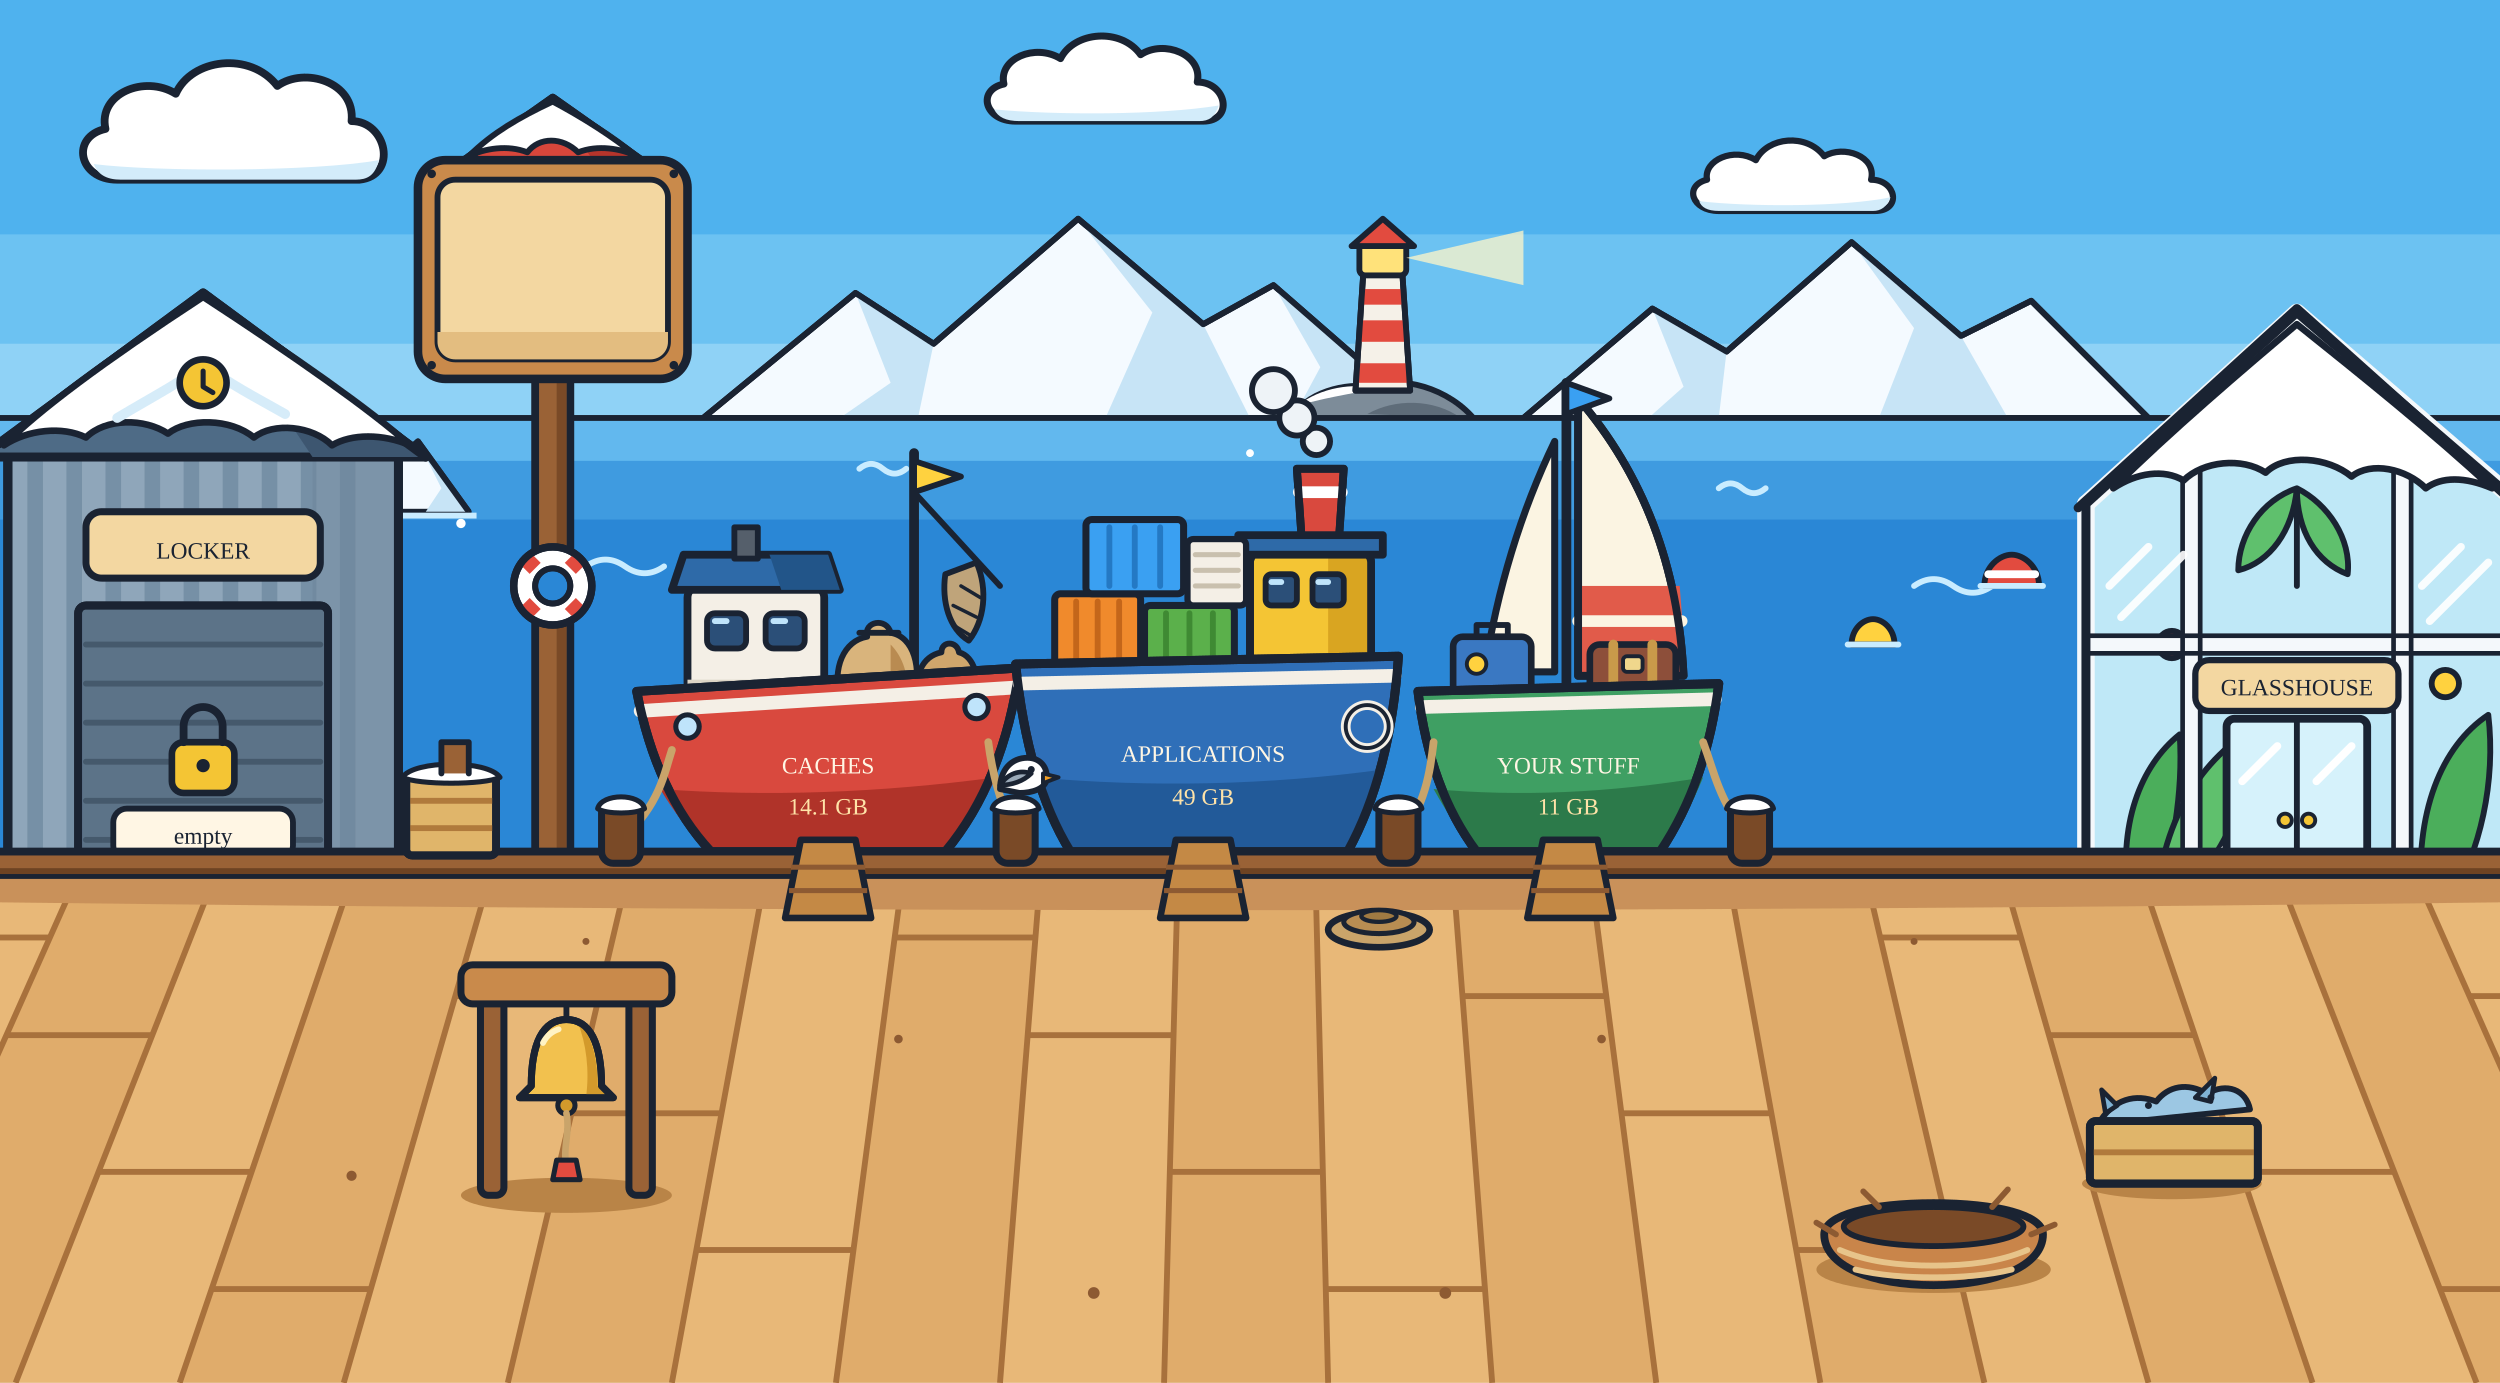
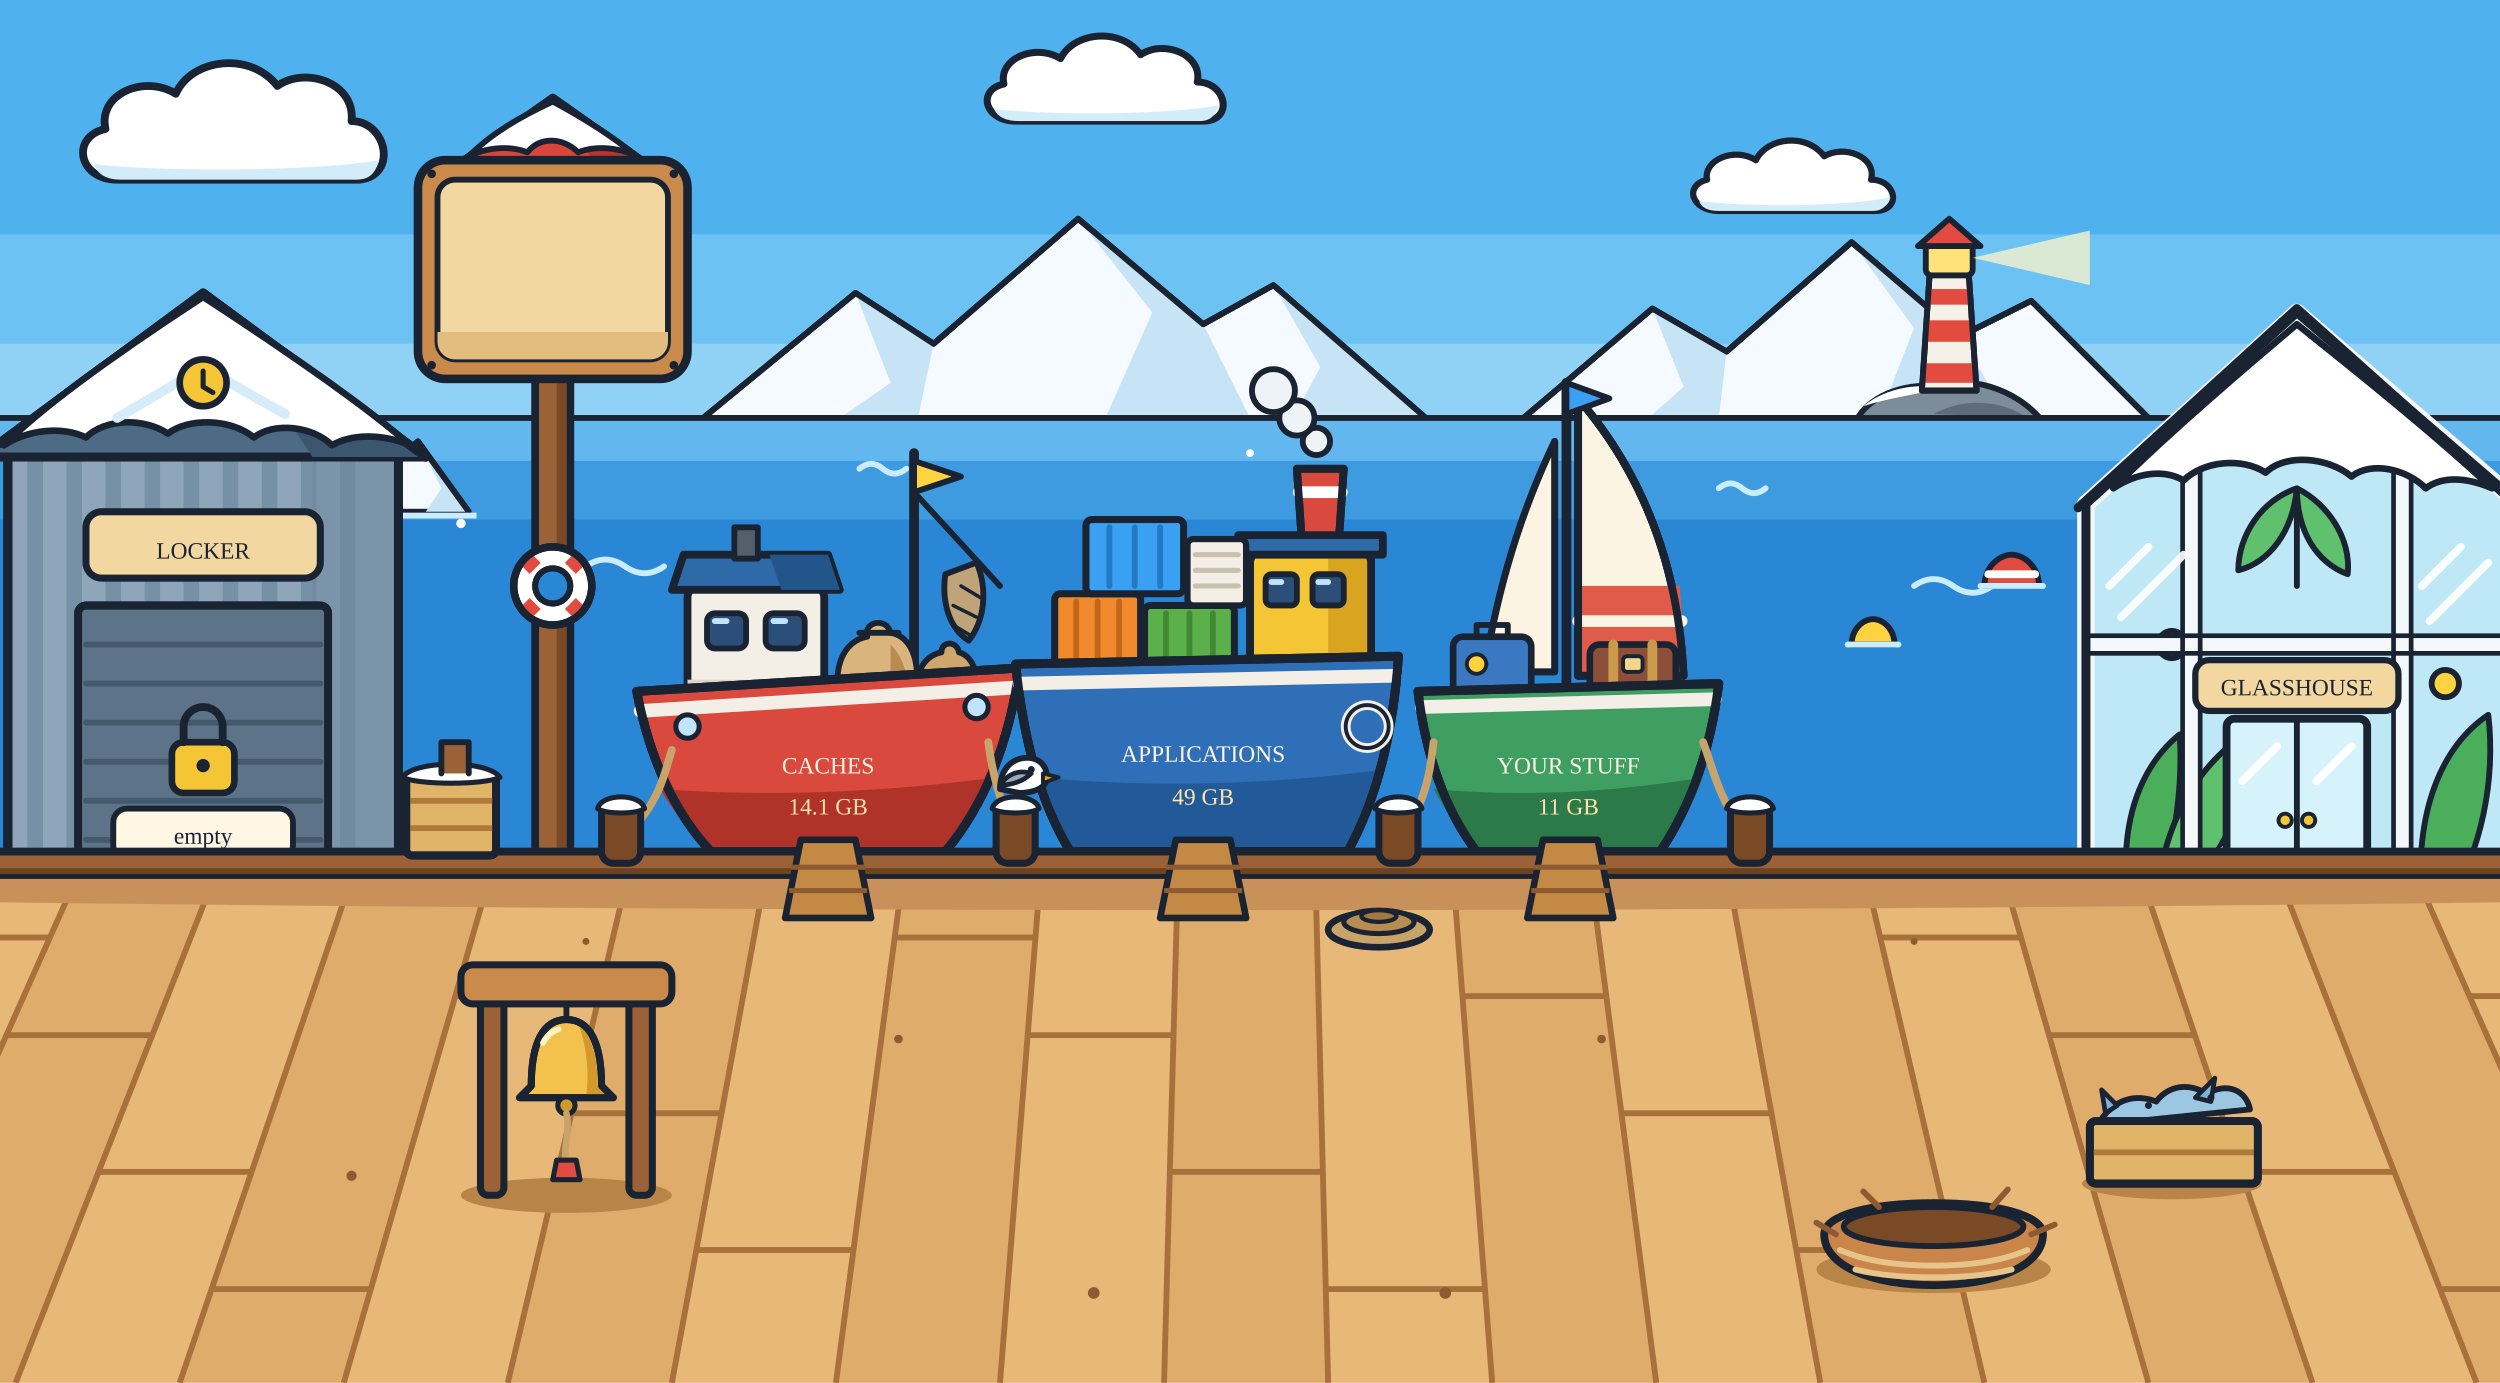
<svg xmlns="http://www.w3.org/2000/svg" viewBox="0 0 1280 708" class="paint-svg" aria-hidden="true">
  <rect width="1280" height="230" fill="#4fb2ee" />
  <rect y="120" width="1280" height="110" fill="#6cc2f2" />
  <rect y="176" width="1280" height="54" fill="#8fd2f6" />
  <g class="q-clouds" stroke="#1a2332" stroke-linejoin="round">
    <g class="q-cloud q-cloud-a">
      <path d="M60 92C40 92 36 70 54 66C50 48 74 38 90 48C98 30 128 26 142 44C156 34 182 42 180 62C198 62 204 90 184 92Z" fill="#fff" stroke-width="4" />
      <path d="M48 84C80 88 160 88 194 82C192 90 188 92 182 92H62C54 92 50 89 48 84Z" fill="#d3ecfa" stroke="none" />
    </g>
    <g class="q-cloud q-cloud-b">
      <path d="M520 62C504 62 500 46 514 43C511 30 530 22 543 30C550 16 574 14 584 28C596 20 616 28 613 42C628 42 632 62 616 62Z" fill="#fff" stroke-width="3.6" />
      <path d="M509 56C540 59 594 59 624 54C622 60 619 62 614 62H522C515 62 511 60 509 56Z" fill="#d3ecfa" stroke="none" />
    </g>
    <g class="q-cloud q-cloud-c">
      <path d="M880 108C866 108 862 95 874 92C872 82 888 75 899 82C905 70 925 68 934 80C944 74 961 80 958 92C971 92 974 108 960 108Z" fill="#fff" stroke-width="3.2" />
      <path d="M870 103C896 106 944 106 968 101C966 106 963 108 959 108H880C874 108 871 106 870 103Z" fill="#d3ecfa" stroke="none" />
    </g>
  </g>
  <g stroke="#1a2332" stroke-width="3" stroke-linejoin="round">
    <path d="M360 214L438 150L478 176L552 112L616 166L652 146L730 214Z" fill="#f4faff" />
    <path d="M552 112L590 160L566 214H640L616 166Z" fill="#c7e4f6" stroke="none" />
    <path d="M438 150L456 196L430 214H470L478 176Z" fill="#c7e4f6" stroke="none" />
    <path d="M652 146L676 188L662 214H730Z" fill="#c7e4f6" stroke="none" />
    <path d="M360 214L438 150L478 176L552 112L616 166L652 146L730 214" fill="none" />
    <path d="M780 214L846 158L884 180L948 124L1004 172L1040 154L1100 214Z" fill="#f4faff" />
    <path d="M948 124L980 168L962 214H1028L1004 172Z" fill="#c7e4f6" stroke="none" />
    <path d="M846 158L862 198L844 214H880L884 180Z" fill="#c7e4f6" stroke="none" />
    <path d="M780 214L846 158L884 180L948 124L1004 172L1040 154L1100 214" fill="none" />
  </g>
-   <g stroke="#1a2332" stroke-linejoin="round">
+   <g stroke="#1a2332" stroke-linejoin="round" transform="translate(290 0)">
    <path d="M660 216C668 200 690 196 702 198C716 192 742 198 756 216Z" fill="#7d8c99" stroke-width="3" />
    <path d="M700 212C714 204 734 204 748 214Z" fill="#5e6c79" stroke="none" />
    <path d="M664 208C676 198 694 196 704 199C690 202 676 204 664 208Z" fill="#fff" stroke="none" />
    <path d="M694 200L698 140H718L722 200Z" fill="#f5f1e8" stroke-width="3" />
    <path d="M696 186L720 186L721 196L695 196Z" fill="#e24b3f" stroke="none" />
    <path d="M697 164L719 164L720 175L696 175Z" fill="#e24b3f" stroke="none" />
    <path d="M697 148L719 148L719.5 156L696.5 156Z" fill="#e24b3f" stroke="none" />
    <path d="M694 200L698 140H718L722 200Z" fill="none" stroke-width="3" />
    <rect x="696" y="124" width="24" height="17" rx="3" fill="#ffe27a" stroke-width="3" />
    <path d="M692 126L708 112L724 126Z" fill="#e24b3f" stroke-width="3" />
    <g class="q-beam">
      <path d="M720 132L780 118L780 146Z" fill="#fff6c8" stroke="none" opacity=".75" />
    </g>
  </g>
  <rect y="214" width="1280" height="240" fill="#2a87d6" />
  <rect y="214" width="1280" height="22" fill="#62b8ee" />
  <rect y="236" width="1280" height="30" fill="#3f9be0" />
  <path d="M0 214H1280" stroke="#1a2332" stroke-width="3" />
  <g class="q-waves" fill="none" stroke="#c9ecff" stroke-width="3" stroke-linecap="round">
    <path d="M40 252q8-6 16 0t16 0" />
    <path d="M190 246q6-5 12 0t12 0" />
    <path d="M300 290q10-7 20 0t20 0" />
    <path d="M90 318q10-7 20 0t20 0" />
    <path d="M980 300q10-7 20 0t20 0" />
    <path d="M1180 262q8-6 16 0t16 0" />
    <path d="M880 250q6-5 12 0t12 0" />
    <path d="M1150 330q10-7 20 0t20 0" />
    <path d="M440 240q6-5 12 0t12 0" />
  </g>
  <g fill="#fff">
    <circle cx="236" cy="268" r="2.4" />
    <circle cx="1110" cy="244" r="2.4" />
    <circle cx="640" cy="232" r="2" />
    <circle cx="58" cy="290" r="2" />
  </g>
  <g stroke="#1a2332" stroke-width="3" stroke-linejoin="round">
    <path d="M150 262L176 232L194 244L214 226L240 262Z" fill="#f4faff" />
    <path d="M214 226L226 250L218 262H240Z" fill="#c7e4f6" stroke="none" />
    <path d="M176 232L186 252L178 262H194Z" fill="#c7e4f6" stroke="none" />
    <path d="M150 262L176 232L194 244L214 226L240 262" fill="none" />
    <path d="M146 264H244" stroke="#c9ecff" stroke-width="3" />
  </g>
  <g stroke="#1a2332" stroke-linejoin="round" stroke-linecap="round">
    <rect x="274" y="180" width="18" height="272" rx="5" fill="#9a6236" stroke-width="4" />
    <rect x="285" y="186" width="5" height="262" fill="#7a4a27" stroke="none" />
    <path d="M232 86L283 50L334 86Z" fill="#d8463b" stroke-width="4" />
    <path d="M283 50L334 86H306Z" fill="#b5342b" stroke="none" />
    <path d="M232 86L283 50L334 86" fill="none" stroke-width="4" />
    <path d="M240 80C252 68 266 60 283 52C298 60 314 70 326 80C318 76 306 74 296 78C288 70 276 70 270 78C260 74 248 76 240 80Z" fill="#fff" stroke-width="3" />
    <rect x="214" y="82" width="138" height="112" rx="14" fill="#c98a4b" stroke-width="4.4" />
    <rect x="224" y="92" width="118" height="92" rx="9" fill="#f3d7a1" stroke-width="3" />
    <path d="M224 170h118v5a9 9 0 0 1-9 9H233a9 9 0 0 1-9-9z" fill="#e3bd80" stroke="none" />
    <circle cx="221" cy="89" r="2.2" fill="#1a2332" stroke="none" />
    <circle cx="345" cy="89" r="2.2" fill="#1a2332" stroke="none" />
    <circle cx="221" cy="187" r="2.2" fill="#1a2332" stroke="none" />
    <circle cx="345" cy="187" r="2.2" fill="#1a2332" stroke="none" />
  </g>
  <g class="hot q-boat" data-act="board" data-hold="caches" stroke="#1a2332" stroke-linejoin="round" stroke-linecap="round">
    <path d="M318 444q100 10 200 0" fill="none" stroke="#c9ecff" stroke-width="4" />
    <path d="M468 232V356" stroke-width="5" />
    <path d="M468 252L512 300" stroke-width="3" />
    <path d="M468 236L492 244L468 252Z" fill="#ffd23f" stroke-width="3" />
    <path d="M500 288c6 14 4 30-4 40c-10-6-14-20-12-34z" fill="#bfa47a" stroke-width="3" />
    <path d="M492 300l10 6m-14 4l12 6m-12 4l10 6" stroke-width="1.8" />
    <rect x="352" y="300" width="70" height="60" rx="6" fill="#f4efe6" stroke-width="4" />
    <rect x="352" y="300" width="70" height="12" fill="#ddd5c6" stroke="none" transform="translate(0 48)" />
    <path d="M344 302h86l-6-18h-74z" fill="#2e6aa8" stroke-width="4" />
    <path d="M394 284h30l6 18h-30z" fill="#225589" stroke="none" />
    <rect x="362" y="314" width="20" height="18" rx="4" fill="#2b4f78" stroke-width="3" />
    <rect x="392" y="314" width="20" height="18" rx="4" fill="#2b4f78" stroke-width="3" />
    <path d="M366 318l6 0M396 318l6 0" stroke="#bfe4fb" stroke-width="3" />
    <rect x="376" y="270" width="12" height="16" fill="#555f6b" stroke-width="3" />
    <path d="M430 358c-4-16 2-30 14-32c-2-8 10-10 12-2c12 2 16 18 12 34z" fill="#d9b47c" stroke-width="3" />
    <path d="M456 330c6 6 10 16 8 28h-8z" fill="#b98b51" stroke="none" />
    <path d="M440 324h20" stroke-width="3" />
    <path d="M470 358c-2-12 2-22 12-24c0-6 8-6 9 0c8 2 11 14 8 24z" fill="#cfa66c" stroke-width="3" />
    <path d="M326 354L522 342Q514 400 484 436L364 436Q336 406 326 354Z" fill="#d9493e" stroke-width="4.6" />
    <path d="M338 404Q350 424 364 436H484Q500 418 510 398Q420 410 338 404Z" fill="#b03329" stroke="none" />
    <path d="M328 364L520 352" stroke="#f4efe6" stroke-width="7" />
    <path d="M326 354L522 342Q514 400 484 436L364 436Q336 406 326 354Z" fill="none" stroke-width="4.6" />
    <circle cx="352" cy="372" r="6" fill="#bfe4fb" stroke-width="2.6" />
    <circle cx="500" cy="362" r="6" fill="#bfe4fb" stroke-width="2.6" />
    <text x="424" y="396" text-anchor="middle" class="hull-name" fill="#fff6e4" stroke="none">CACHES</text>
    <text x="424" y="417" text-anchor="middle" class="hull-size" id="label-caches" fill="#ffe3a8" stroke="none">14.1 GB</text>
  </g>
  <g class="hot q-boat" data-act="board" data-hold="apps" stroke="#1a2332" stroke-linejoin="round" stroke-linecap="round">
    <path d="M520 444q100 10 196 0" fill="none" stroke="#c9ecff" stroke-width="4" />
    <g class="q-smoke" stroke-width="3">
      <circle cx="674" cy="226" r="7" fill="#eef3f7" />
      <circle cx="664" cy="214" r="9" fill="#eef3f7" />
      <circle cx="652" cy="200" r="11" fill="#eef3f7" />
    </g>
    <path d="M664 240h24l-3 44h-18z" fill="#d9493e" stroke-width="4" />
    <path d="M665 252h22" stroke="#fff" stroke-width="6" />
    <path d="M664 240h24l-3 44h-18z" fill="none" stroke-width="4" />
    <rect x="640" y="282" width="62" height="64" rx="6" fill="#f4c534" stroke-width="4" />
    <rect x="680" y="282" width="22" height="64" fill="#d9a521" stroke="none" />
    <rect x="640" y="282" width="62" height="64" rx="6" fill="none" stroke-width="4" />
    <path d="M634 284h74v-10h-74z" fill="#2e6aa8" stroke-width="4" />
    <rect x="648" y="294" width="16" height="16" rx="3" fill="#2b4f78" stroke-width="3" />
    <rect x="672" y="294" width="16" height="16" rx="3" fill="#2b4f78" stroke-width="3" />
    <path d="M651 298h5M675 298h5" stroke="#bfe4fb" stroke-width="3" />
    <rect x="540" y="304" width="44" height="40" rx="3" fill="#f08a2c" stroke-width="3.6" />
    <path d="M551 308v32M562 308v32M573 308v32" stroke="#c4661a" stroke-width="3" />
    <rect x="586" y="310" width="46" height="34" rx="3" fill="#5bb04b" stroke-width="3.6" />
    <path d="M597 314v26M609 314v26M621 314v26" stroke="#3f8a33" stroke-width="3" />
    <rect x="556" y="266" width="50" height="38" rx="3" fill="#3aa0f2" stroke-width="3.6" />
    <path d="M568 270v30M581 270v30M594 270v30" stroke="#2479c4" stroke-width="3" />
    <rect x="608" y="276" width="30" height="34" rx="3" fill="#f4efe6" stroke-width="3.2" />
    <path d="M612 284h22M612 292h22M612 300h22" stroke="#c9c0ae" stroke-width="2.6" />
    <path d="M520 340L716 336Q712 396 690 436L548 436Q526 400 520 340Z" fill="#2f6fb8" stroke-width="4.6" />
    <path d="M530 398Q538 420 548 436H690Q702 416 708 394Q620 406 530 398Z" fill="#225a99" stroke="none" />
    <path d="M522 350L714 346" stroke="#f4efe6" stroke-width="7" />
    <path d="M520 340L716 336Q712 396 690 436L548 436Q526 400 520 340Z" fill="none" stroke-width="4.6" />
    <circle cx="700" cy="372" r="11" fill="none" stroke="#f4efe6" stroke-width="5" />
    <circle cx="700" cy="372" r="11" fill="none" stroke-width="2" />
    <text x="616" y="390" text-anchor="middle" class="hull-name" fill="#fff6e4" stroke="none">APPLICATIONS</text>
    <text x="616" y="412" text-anchor="middle" class="hull-size" id="label-apps" fill="#ffe3a8" stroke="none">49 GB</text>
  </g>
  <g class="hot q-boat" data-act="board" data-hold="stuff" stroke="#1a2332" stroke-linejoin="round" stroke-linecap="round">
    <path d="M720 444q80 10 160 0" fill="none" stroke="#c9ecff" stroke-width="4" />
    <path d="M802 196V362" stroke-width="5" />
    <path d="M808 204Q858 262 862 346H808Z" fill="#fbf4e2" stroke-width="4" />
    <path d="M808 300H860Q862 322 862 346H808Z" fill="#e15b4a" stroke="none" />
    <path d="M808 318H861" stroke="#fbf4e2" stroke-width="6" />
    <path d="M808 204Q858 262 862 346H808Z" fill="none" stroke-width="4" />
    <path d="M796 226Q770 280 760 344H796Z" fill="#fbf4e2" stroke-width="3.6" />
    <path d="M802 196l22 8l-22 8z" fill="#3aa0f2" stroke-width="3" />
    <rect x="744" y="326" width="40" height="30" rx="5" fill="#3a78c2" stroke-width="3.4" />
    <path d="M756 326v-6h16v6" fill="none" stroke-width="3" />
    <circle cx="756" cy="340" r="5" fill="#ffd23f" stroke-width="2" />
    <rect x="814" y="330" width="44" height="28" rx="5" fill="#8d4f3a" stroke-width="3.4" />
    <path d="M826 330v28M846 330v28" stroke="#c99a4a" stroke-width="5" />
    <rect x="831" y="336" width="10" height="8" rx="2" fill="#f0d78c" stroke-width="2" />
    <path d="M726 354L880 350Q874 400 850 436H756Q732 404 726 354Z" fill="#3f9f63" stroke-width="4.6" />
    <path d="M734 404Q744 422 756 436H850Q864 418 872 398Q800 410 734 404Z" fill="#2c7a4a" stroke="none" />
    <path d="M728 362L878 358" stroke="#f4efe6" stroke-width="7" />
    <path d="M726 354L880 350Q874 400 850 436H756Q732 404 726 354Z" fill="none" stroke-width="4.6" />
    <text x="803" y="396" text-anchor="middle" class="hull-name" fill="#fff6e4" stroke="none">YOUR STUFF</text>
    <text x="803" y="417" text-anchor="middle" class="hull-size" id="label-stuff" fill="#ffe3a8" stroke="none">11 GB</text>
  </g>
  <g class="hot q-locker" data-act="enter" data-room="locker" stroke="#1a2332" stroke-linejoin="round" stroke-linecap="round">
    <rect x="4" y="226" width="200" height="236" fill="#8fa6ba" stroke-width="4.6" />
    <g stroke="none" fill="#7690a6">
      <rect x="14" y="230" width="8" height="228" />
      <rect x="34" y="230" width="8" height="228" />
      <rect x="54" y="230" width="8" height="228" />
      <rect x="74" y="230" width="8" height="228" />
      <rect x="94" y="230" width="8" height="228" />
      <rect x="114" y="230" width="8" height="228" />
      <rect x="134" y="230" width="8" height="228" />
      <rect x="154" y="230" width="8" height="228" />
      <rect x="174" y="230" width="8" height="228" />
    </g>
    <rect x="160" y="230" width="42" height="230" fill="#6d859b" stroke="none" opacity=".55" />
    <rect x="4" y="226" width="200" height="236" fill="none" stroke-width="4.6" />
    <path d="M-10 234L104 150L218 234Z" fill="#4e6b86" stroke-width="4.6" />
    <path d="M104 150L218 234H160Z" fill="#3d5670" stroke="none" />
    <path d="M-10 234L104 150L218 234" fill="none" stroke-width="4.6" />
    <path d="M2 228C20 210 52 186 104 152C150 182 190 210 210 228C196 222 180 222 170 228C160 218 140 216 130 224C118 214 96 214 86 222C74 214 54 214 44 224C32 218 14 220 2 228Z" fill="#fff" stroke-width="3.4" />
    <path d="M60 214C80 202 96 194 104 186C116 196 132 204 146 212" fill="none" stroke="#d6ecf9" stroke-width="5" />
    <circle cx="104" cy="196" r="12" fill="#f4c534" stroke-width="3.4" />
    <path d="M104 190v8m0 0l5 3" stroke-width="2.6" />
    <rect x="44" y="262" width="120" height="34" rx="8" fill="#f3d7a1" stroke-width="3.6" />
    <text x="104" y="286" text-anchor="middle" class="sign-word" fill="#1a2332" stroke="none">LOCKER</text>
    <rect x="40" y="310" width="128" height="152" rx="4" fill="#5c7388" stroke-width="4" />
    <g stroke="#45596c" stroke-width="3">
      <path d="M44 330h120M44 350h120M44 370h120M44 390h120M44 410h120M44 430h120" />
    </g>
    <path d="M42 446h124v12H42z" fill="#f4c534" stroke="none" />
    <path d="M50 446l-8 12M66 446l-8 12M82 446l-8 12M98 446l-8 12M114 446l-8 12M130 446l-8 12M146 446l-8 12M162 446l-8 12" stroke="#1a2332" stroke-width="5" stroke-linecap="butt" />
    <rect x="40" y="310" width="128" height="152" rx="4" fill="none" stroke-width="4" />
    <rect x="88" y="380" width="32" height="26" rx="6" fill="#f4c534" stroke-width="3.4" />
    <path d="M94 380v-8a10 10 0 0 1 20 0v8" fill="none" stroke-width="4" />
    <circle cx="104" cy="392" r="3.4" fill="#1a2332" stroke="none" />
    <rect x="58" y="414" width="92" height="26" rx="7" fill="#fff6e4" stroke-width="3" />
    <text x="104" y="432" text-anchor="middle" class="tag-word" id="locker-count" fill="#1a2332" stroke="none">empty</text>
  </g>
  <g class="hot q-glass" data-act="enter" data-room="glasshouse" stroke="#1a2332" stroke-linejoin="round" stroke-linecap="round">
    <path d="M1068 258L1176 160L1290 258V462H1068Z" fill="#bfe8f7" stroke-width="4.6" />
    <g stroke-width="3">
      <path d="M1090 462c-6-40 6-70 26-86c2 30-4 62-12 86z" fill="#4bae5b" />
      <path d="M1104 462c4-50 30-80 56-92c-6 36-24 70-44 92z" fill="#5fc06d" />
      <path d="M1240 462c-4-46 10-80 34-96c4 34-4 70-20 96z" fill="#4bae5b" />
      <circle cx="1112" cy="330" r="7" fill="#e24b3f" />
      <circle cx="1252" cy="350" r="7" fill="#ffd23f" />
      <path d="M1176 250c-18 6-30 24-30 42c16-4 28-20 30-42zM1176 250c16 8 28 26 26 44c-16-6-26-22-26-44z" fill="#5fc06d" />
    </g>
    <path d="M1176 252V300" stroke-width="3" />
    <g fill="none" stroke="#f4f8fb" stroke-width="9">
      <path d="M1068 258L1176 160L1290 258" />
      <path d="M1068 330H1290M1068 258V462M1122 210V462M1230 210V462" />
    </g>
    <g fill="none" stroke-width="2.4">
      <path d="M1068 325.5H1290M1068 334.5H1290M1117.5 214V462M1126.5 206V462M1225.5 206V462M1234.5 214V462" />
    </g>
    <path d="M1080 300l20-20M1086 316l32-32M1240 300l20-20M1244 318l30-30M1134 440l20-20M1132 456l40-40" stroke="#fff" stroke-width="4" opacity=".9" />
    <path d="M1068 258L1176 160L1290 258V462H1068Z" fill="none" stroke-width="4.6" />
    <path d="M1064 260L1176 158L1290 260" fill="none" stroke-width="4.6" />
    <path d="M1082 250C1110 222 1150 188 1176 166C1206 190 1246 222 1276 250C1262 244 1250 244 1242 250C1232 240 1214 236 1204 244C1192 234 1170 232 1160 242C1148 234 1128 236 1118 246C1108 240 1094 242 1082 250Z" fill="#fff" stroke-width="3.4" />
    <rect x="1140" y="368" width="72" height="94" rx="4" fill="#d6f2fb" stroke-width="4" />
    <path d="M1176 368v94" stroke-width="3" />
    <path d="M1148 400l18-18M1186 400l18-18" stroke="#fff" stroke-width="4" />
    <circle cx="1170" cy="420" r="3.4" fill="#f4c534" stroke-width="2" />
    <circle cx="1182" cy="420" r="3.4" fill="#f4c534" stroke-width="2" />
    <rect x="1124" y="338" width="104" height="26" rx="7" fill="#f3d7a1" stroke-width="3.2" />
    <text x="1176" y="356" text-anchor="middle" class="tag-word strong" fill="#1a2332" stroke="none">GLASSHOUSE</text>
  </g>
  <g stroke="none">
    <path d="M-30.6 448L39.8 448L-76 708L-160 708Z" fill="#e8b878" />
    <path d="M39.8 448L110.2 448L8 708L-76 708Z" fill="#e0ac6b" />
    <path d="M110.2 448L180.6 448L92 708L8 708Z" fill="#e8b878" />
    <path d="M180.6 448L251.0 448L176 708L92 708Z" fill="#e0ac6b" />
    <path d="M251.0 448L321.4 448L260 708L176 708Z" fill="#e8b878" />
    <path d="M321.4 448L391.9 448L344 708L260 708Z" fill="#e0ac6b" />
    <path d="M391.9 448L462.3 448L428 708L344 708Z" fill="#e8b878" />
    <path d="M462.3 448L532.7 448L512 708L428 708Z" fill="#e0ac6b" />
    <path d="M532.7 448L603.1 448L596 708L512 708Z" fill="#e8b878" />
    <path d="M603.1 448L673.5 448L680 708L596 708Z" fill="#e0ac6b" />
    <path d="M673.5 448L744.0 448L764 708L680 708Z" fill="#e8b878" />
    <path d="M744.0 448L814.4 448L848 708L764 708Z" fill="#e0ac6b" />
    <path d="M814.4 448L884.8 448L932 708L848 708Z" fill="#e8b878" />
    <path d="M884.8 448L955.2 448L1016 708L932 708Z" fill="#e0ac6b" />
    <path d="M955.2 448L1025.6 448L1100 708L1016 708Z" fill="#e8b878" />
    <path d="M1025.6 448L1096.0 448L1184 708L1100 708Z" fill="#e0ac6b" />
    <path d="M1096.0 448L1166.5 448L1268 708L1184 708Z" fill="#e8b878" />
    <path d="M1166.5 448L1236.9 448L1352 708L1268 708Z" fill="#e0ac6b" />
    <path d="M1236.9 448L1307.3 448L1436 708L1352 708Z" fill="#e8b878" />
    <path d="M1307.3 448L1377.7 448L1520 708L1436 708Z" fill="#e0ac6b" />
  </g>
  <path d="M-30.6 448L-160 708M39.8 448L-76 708M110.2 448L8 708M180.6 448L92 708M251.0 448L176 708M321.4 448L260 708M391.9 448L344 708M462.3 448L428 708M532.7 448L512 708M603.1 448L596 708M673.5 448L680 708M744.0 448L764 708M814.4 448L848 708M884.8 448L932 708M955.2 448L1016 708M1025.6 448L1100 708M1096.0 448L1184 708M1166.5 448L1268 708M1236.9 448L1352 708M1307.3 448L1436 708" stroke="#a8713c" stroke-width="3" fill="none" />
  <path d="M-46.6 480L25.5 480M3.3 530L78.0 530M50.4 600L128.8 600M108.4 660L189.9 660M233.1 510L306.8 510M292.6 570L369.4 570M356.5 640L437.0 640M458.1 480L530.1 480M526.2 530L600.9 530M599.0 600L677.3 600M678.8 660L760.3 660M748.7 510L822.4 510M830.1 570L906.9 570M919.7 640L1000.1 640M962.7 480L1034.8 480M1049.1 530L1123.8 530M1147.5 600L1225.8 600M1249.3 660L1330.7 660M1264.3 510L1338.0 510M1367.7 570L1444.5 570" stroke="#a8713c" stroke-width="3" fill="none" />
  <g fill="#8d5a32">
    <circle cx="300" cy="482" r="1.8" />
    <circle cx="980" cy="482" r="1.8" />
    <circle cx="460" cy="532" r="2.2" />
    <circle cx="820" cy="532" r="2.2" />
    <circle cx="180" cy="602" r="2.6" />
    <circle cx="1100" cy="602" r="2.6" />
    <circle cx="560" cy="662" r="3" />
    <circle cx="740" cy="662" r="3" />
  </g>
  <path d="M0 448H1280V462Q640 470 0 462Z" fill="#c9915a" />
  <rect x="-4" y="436" width="1288" height="12" fill="#9a6236" stroke="#1a2332" stroke-width="4" />
  <path d="M0 446H1280" stroke="#6e4322" stroke-width="3" />
  <g stroke="#1a2332" stroke-linejoin="round" stroke-linecap="round">
    <path d="M318 430C338 412 340 396 344 384" fill="none" stroke="#c9a46a" stroke-width="4" />
    <path d="M520 430C512 410 508 396 506 380" fill="none" stroke="#c9a46a" stroke-width="4" />
    <path d="M716 430C730 412 732 396 734 380" fill="none" stroke="#c9a46a" stroke-width="4" />
    <path d="M896 430C880 410 878 396 872 380" fill="none" stroke="#c9a46a" stroke-width="4" />
    <g fill="#7a4a27" stroke-width="3.6">
      <rect x="308" y="410" width="20" height="32" rx="6" />
      <rect x="510" y="410" width="20" height="32" rx="6" />
      <rect x="706" y="410" width="20" height="32" rx="6" />
      <rect x="886" y="410" width="20" height="32" rx="6" />
    </g>
    <g fill="#fff" stroke-width="2.6">
      <path d="M306 414c2-8 22-8 24 0c-4 3-20 3-24 0z" />
      <path d="M508 414c2-8 22-8 24 0c-4 3-20 3-24 0z" />
      <path d="M704 414c2-8 22-8 24 0c-4 3-20 3-24 0z" />
      <path d="M884 414c2-8 22-8 24 0c-4 3-20 3-24 0z" />
    </g>
  </g>
  <g stroke="#1a2332" stroke-linejoin="round" stroke-width="3.4">
    <path d="M410 430L438 430L446 470L402 470Z" fill="#c48945" />
    <path d="M405 444h38M404 456h40" stroke="#8d5a32" stroke-width="2.6" />
    <path d="M602 430L630 430L638 470L594 470Z" fill="#c48945" />
    <path d="M597 444h38M596 456h40" stroke="#8d5a32" stroke-width="2.6" />
    <path d="M790 430L818 430L826 470L782 470Z" fill="#c48945" />
    <path d="M785 444h38M784 456h40" stroke="#8d5a32" stroke-width="2.6" />
  </g>
  <g stroke="#1a2332" stroke-linejoin="round" stroke-linecap="round">
    <rect x="208" y="396" width="46" height="42" rx="3" fill="#e0b56a" stroke-width="4" />
    <path d="M210 410h42M210 424h42" stroke="#b07a3c" stroke-width="3" />
    <rect x="208" y="396" width="46" height="42" rx="3" fill="none" stroke-width="4" />
    <path d="M206 398c6-9 44-9 50 0c-8 4-42 4-50 0z" fill="#fff" stroke-width="2.6" />
    <path d="M226 396V380h14v16" fill="#9a6236" stroke-width="3" />
  </g>
  <g stroke="#1a2332" stroke-linejoin="round" stroke-linecap="round">
    <circle cx="283" cy="300" r="20" fill="#fff" stroke-width="3.8" />
    <circle cx="283" cy="300" r="9" fill="#2a87d6" stroke-width="3" />
    <path d="M269 286l5 5M297 286l-5 5M269 314l5-5M297 314l-5-5" stroke="#e24b3f" stroke-width="8" stroke-linecap="butt" />
    <circle cx="283" cy="300" r="20" fill="none" stroke-width="3.8" />
    <circle cx="283" cy="300" r="9" fill="none" stroke-width="3" />
    <ellipse cx="706" cy="476" rx="26" ry="9" fill="#c9a46a" stroke-width="3.4" />
    <ellipse cx="706" cy="472" rx="18" ry="6" fill="#b88d52" stroke-width="2.6" />
    <ellipse cx="706" cy="469" rx="9" ry="3" fill="#a07a42" stroke-width="2.2" />
    <g class="q-bob">
      <path d="M1016 300c0-10 8-16 14-16s14 6 14 16z" fill="#e24b3f" stroke-width="3" />
      <path d="M1018 294h24" stroke="#fff" stroke-width="4" />
      <path d="M1014 300h32" stroke="#c9ecff" stroke-width="3" />
    </g>
    <g class="q-bob q-bob-2">
      <path d="M948 330c0-8 6-13 11-13s11 5 11 13z" fill="#ffd23f" stroke-width="3" />
      <path d="M946 330h26" stroke="#c9ecff" stroke-width="3" />
    </g>
    <g class="q-gull">
      <path d="M512 404c0-10 6-16 14-16c6 0 10 4 10 10c0 6-8 8-14 8z" fill="#fff" stroke-width="3" />
      <path d="M534 396l8 2l-8 3z" fill="#f4a024" stroke-width="2" />
      <circle cx="528" cy="394" r="1.8" fill="#1a2332" stroke="none" />
      <path d="M512 402c4-6 10-8 16-6c-4 4-10 6-16 6z" fill="#9aa9b8" stroke-width="2.4" />
    </g>
  </g>
  <g class="hot q-bell" data-act="rope" stroke="#1a2332" stroke-linejoin="round" stroke-linecap="round">
    <ellipse cx="290" cy="612" rx="54" ry="9" fill="#b98447" stroke="none" />
    <rect x="246" y="506" width="12" height="106" rx="4" fill="#9a6236" stroke-width="3.6" />
    <rect x="322" y="506" width="12" height="106" rx="4" fill="#9a6236" stroke-width="3.6" />
    <rect x="236" y="494" width="108" height="20" rx="6" fill="#c98a4b" stroke-width="3.6" />
    <g class="q-bell-swing">
      <path d="M290 514v8" stroke-width="3" />
      <path d="M272 556c0-22 6-34 18-34s18 12 18 34l6 6h-48z" fill="#f2c14e" stroke-width="3.6" />
      <path d="M296 524c6 4 10 16 10 32l6 6h-12c2-14 0-28-4-38z" fill="#d39a2b" stroke="none" />
      <path d="M272 556c0-22 6-34 18-34s18 12 18 34l6 6h-48z" fill="none" stroke-width="3.6" />
      <path d="M278 534c2-4 5-6 8-7" stroke="#fff3c4" stroke-width="3" />
      <circle cx="290" cy="566" r="4.4" fill="#d39a2b" stroke-width="2.6" />
      <path d="M290 570c2 10-2 18 0 26" fill="none" stroke="#c9a46a" stroke-width="3.4" />
      <path d="M285 594h10l2 10h-14z" fill="#e24b3f" stroke-width="2.6" />
    </g>
  </g>
  <g class="hot q-nest" data-act="who" stroke="#1a2332" stroke-linejoin="round" stroke-linecap="round">
    <ellipse cx="990" cy="650" rx="60" ry="12" fill="#b98447" stroke="none" />
    <path d="M934 632c0 16 24 26 56 26s56-10 56-26c0-10-24-16-56-16s-56 6-56 16z" fill="#c9854a" stroke-width="4" />
    <ellipse cx="990" cy="628" rx="46" ry="10" fill="#7a4a27" stroke-width="3" />
    <path d="M942 640c14 6 30 8 48 8M950 650c12 3 26 4 40 4M1038 640c-14 6-30 8-48 8M1030 650c-12 3-26 4-40 4" stroke="#e7c48a" stroke-width="3" fill="none" />
    <path d="M940 632l-10-6M1040 632l12-5M962 618l-8-8M1020 618l8-9" stroke="#8d5a32" stroke-width="3" />
  </g>
  <g stroke="#1a2332" stroke-linejoin="round" stroke-linecap="round">
    <ellipse cx="1112" cy="606" rx="46" ry="8" fill="#b98447" stroke="none" />
    <path d="M1074 576c8-14 20-16 30-12c6-8 16-10 26-4c10-6 20-2 22 8z" fill="#9cc7e3" stroke-width="3" />
    <path d="M1084 566l-8-8l2 12zM1124 562l10-10l-2 12z" fill="#7fb2d4" stroke-width="2.4" />
    <circle cx="1100" cy="566" r="1.8" fill="#1a2332" stroke="none" />
    <circle cx="1132" cy="562" r="1.8" fill="#1a2332" stroke="none" />
    <rect x="1070" y="574" width="86" height="32" rx="3" fill="#e0b56a" stroke-width="4" />
    <path d="M1072 590h82" stroke="#b07a3c" stroke-width="3" />
    <rect x="1070" y="574" width="86" height="32" rx="3" fill="none" stroke-width="4" />
  </g>
</svg>
